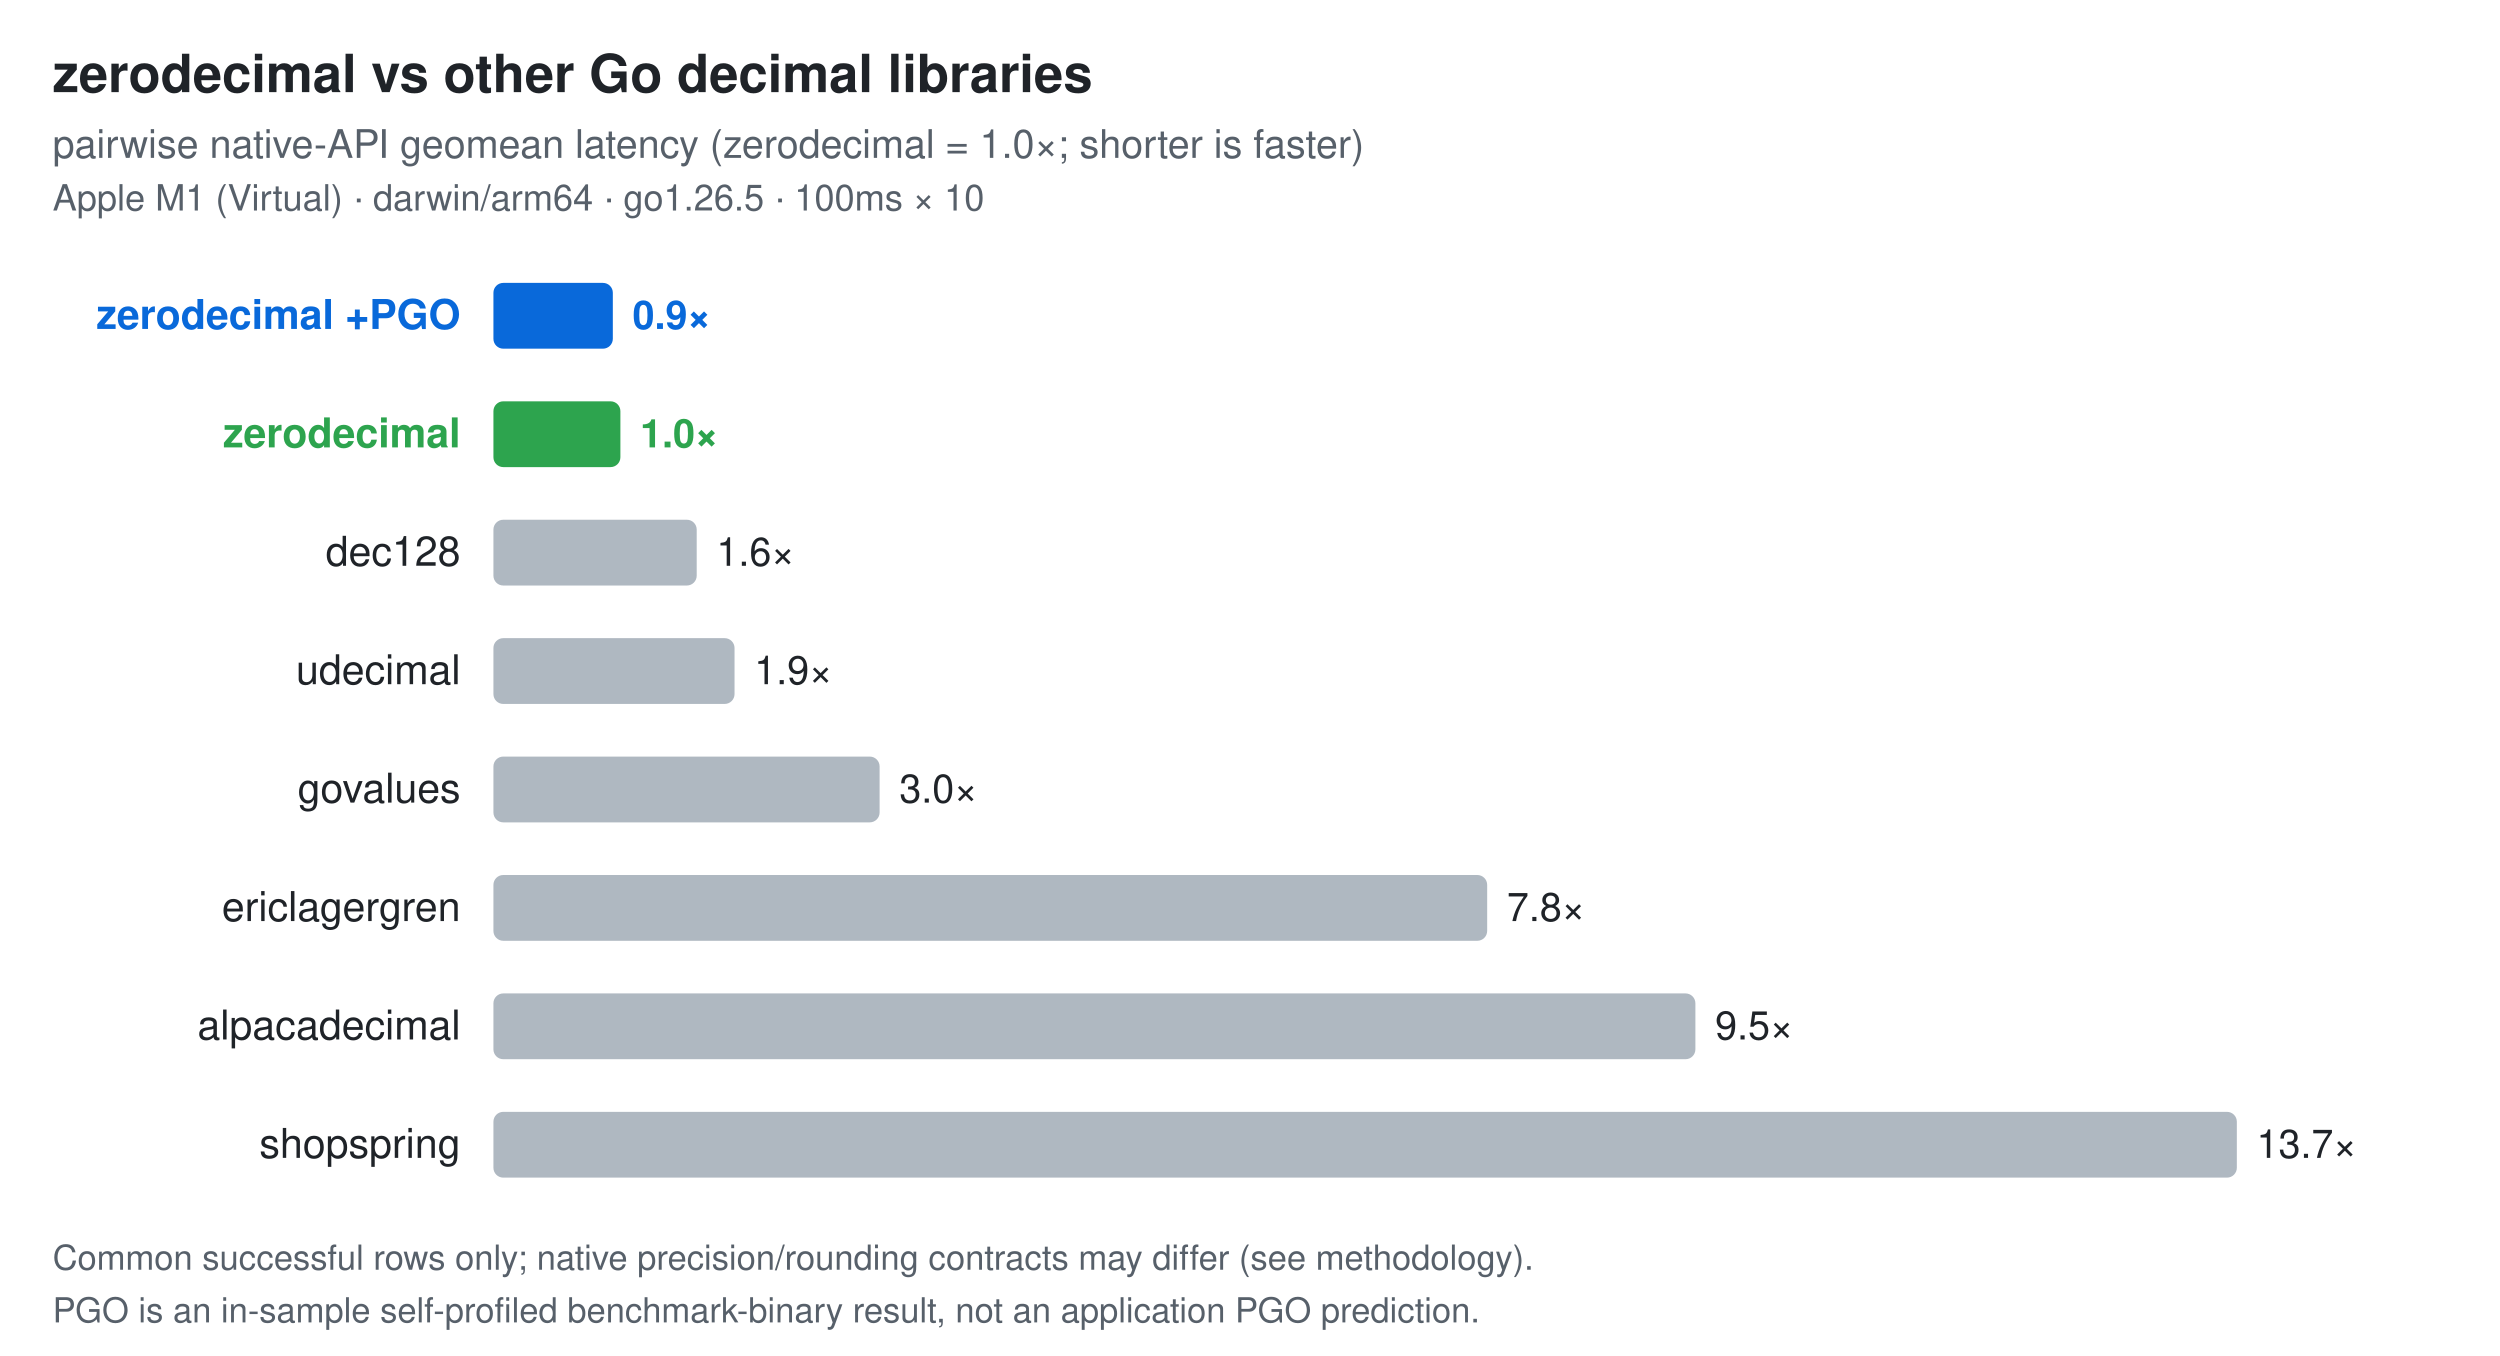
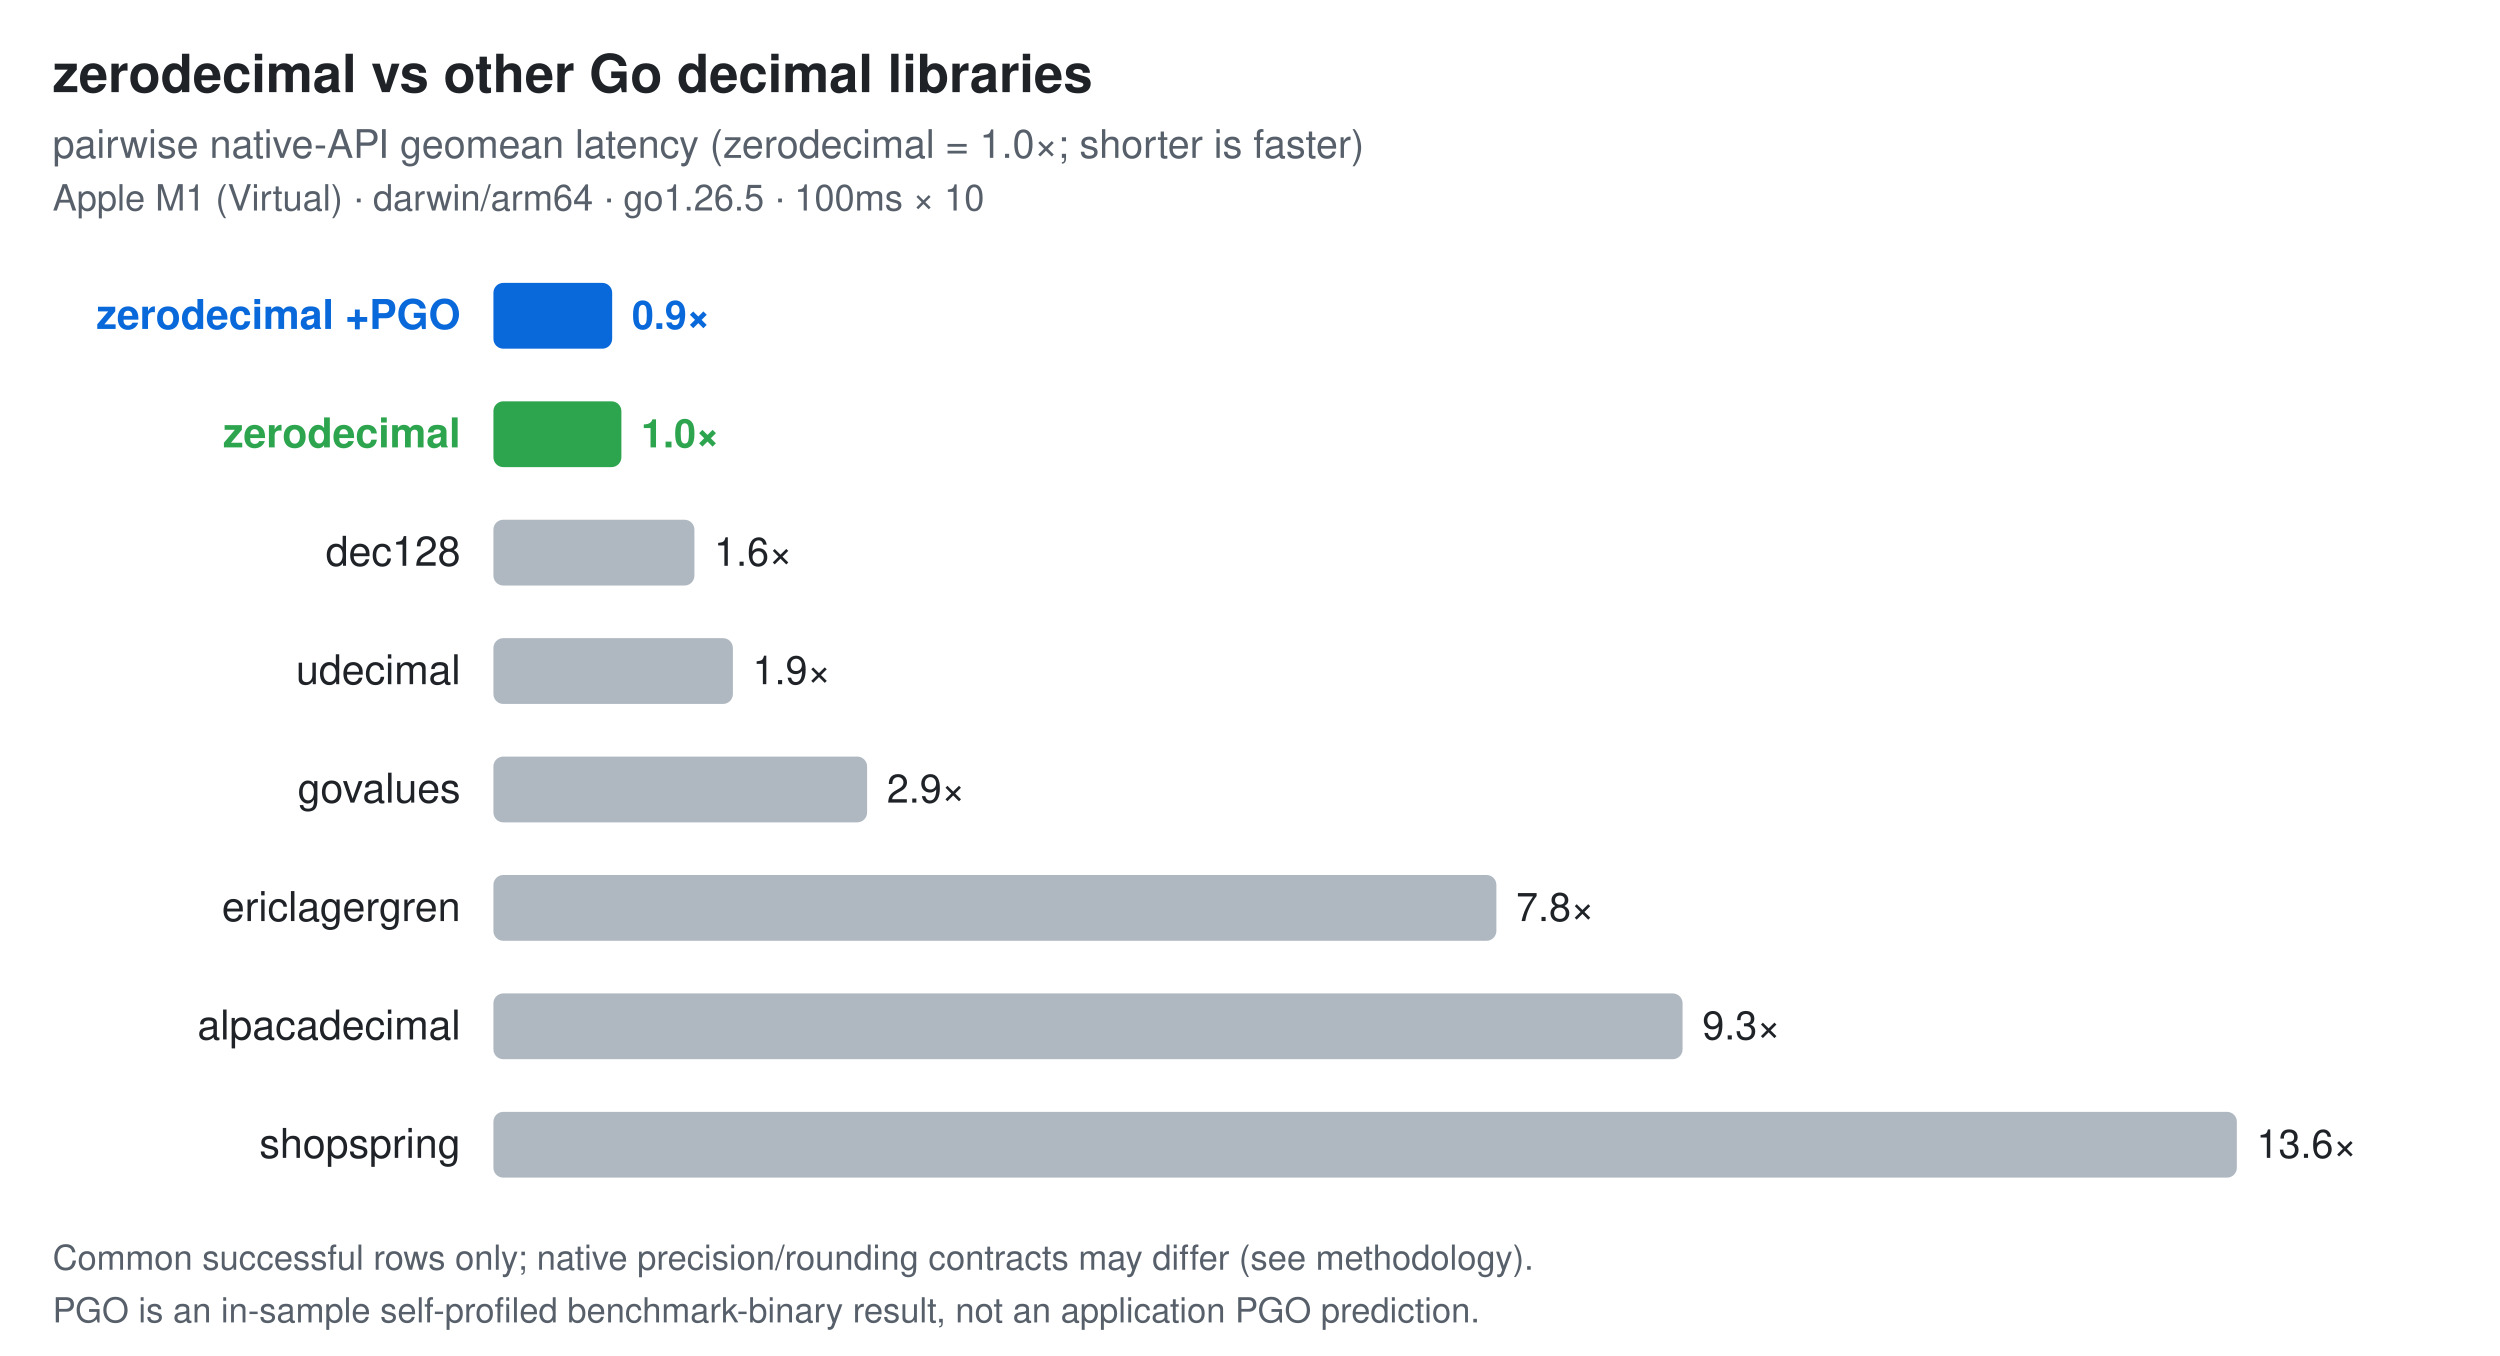
<svg xmlns="http://www.w3.org/2000/svg" width="760" height="412" viewBox="0 0 760 412" font-family="-apple-system,Segoe UI,Helvetica,Arial,sans-serif">
  <text x="16" y="28" font-size="16" font-weight="700" fill="#1f2328">zerodecimal vs other Go decimal libraries</text>
  <text x="16" y="48" font-size="12" fill="#57606a">pairwise native-API geomean latency (zerodecimal = 1.0×; shorter is faster)</text>
  <text x="16" y="64" font-size="11" fill="#57606a">Apple M1 (Virtual) · darwin/arm64 · go1.26.5 · 100ms × 10</text>
  <text x="140" y="100" font-size="12.5" font-weight="700" fill="#0969da" text-anchor="end">zerodecimal +PGO</text>
-   <rect x="150" y="86" width="36.3" height="20" rx="3" fill="#0969da" />
-   <text x="192.3" y="100" font-size="12" font-weight="700" fill="#0969da">0.9×</text>
+   <rect x="150" y="86" width="36.1" height="20" rx="3" fill="#0969da" />
+   <text x="192.1" y="100" font-size="12" font-weight="700" fill="#0969da">0.9×</text>
  <text x="140" y="136" font-size="12.5" font-weight="700" fill="#2da44e" text-anchor="end">zerodecimal</text>
-   <rect x="150" y="122" width="38.6" height="20" rx="3" fill="#2da44e" />
-   <text x="194.6" y="136" font-size="12" font-weight="700" fill="#2da44e">1.0×</text>
+   <rect x="150" y="122" width="38.9" height="20" rx="3" fill="#2da44e" />
+   <text x="194.9" y="136" font-size="12" font-weight="700" fill="#2da44e">1.0×</text>
  <text x="140" y="172" font-size="12.5" font-weight="400" fill="#1f2328" text-anchor="end">dec128</text>
-   <rect x="150" y="158" width="61.8" height="20" rx="3" fill="#afb8c1" />
-   <text x="217.8" y="172" font-size="12" font-weight="400" fill="#1f2328">1.6×</text>
+   <rect x="150" y="158" width="61.1" height="20" rx="3" fill="#afb8c1" />
+   <text x="217.1" y="172" font-size="12" font-weight="400" fill="#1f2328">1.6×</text>
  <text x="140" y="208" font-size="12.5" font-weight="400" fill="#1f2328" text-anchor="end">udecimal</text>
-   <rect x="150" y="194" width="73.3" height="20" rx="3" fill="#afb8c1" />
-   <text x="229.3" y="208" font-size="12" font-weight="400" fill="#1f2328">1.9×</text>
+   <rect x="150" y="194" width="72.8" height="20" rx="3" fill="#afb8c1" />
+   <text x="228.8" y="208" font-size="12" font-weight="400" fill="#1f2328">1.9×</text>
  <text x="140" y="244" font-size="12.5" font-weight="400" fill="#1f2328" text-anchor="end">govalues</text>
-   <rect x="150" y="230" width="117.4" height="20" rx="3" fill="#afb8c1" />
-   <text x="273.4" y="244" font-size="12" font-weight="400" fill="#1f2328">3.0×</text>
+   <rect x="150" y="230" width="113.6" height="20" rx="3" fill="#afb8c1" />
+   <text x="269.6" y="244" font-size="12" font-weight="400" fill="#1f2328">2.9×</text>
  <text x="140" y="280" font-size="12.5" font-weight="400" fill="#1f2328" text-anchor="end">ericlagergren</text>
-   <rect x="150" y="266" width="302.1" height="20" rx="3" fill="#afb8c1" />
-   <text x="458.1" y="280" font-size="12" font-weight="400" fill="#1f2328">7.8×</text>
+   <rect x="150" y="266" width="304.9" height="20" rx="3" fill="#afb8c1" />
+   <text x="460.9" y="280" font-size="12" font-weight="400" fill="#1f2328">7.8×</text>
  <text x="140" y="316" font-size="12.5" font-weight="400" fill="#1f2328" text-anchor="end">alpacadecimal</text>
-   <rect x="150" y="302" width="365.4" height="20" rx="3" fill="#afb8c1" />
-   <text x="521.4" y="316" font-size="12" font-weight="400" fill="#1f2328">9.5×</text>
+   <rect x="150" y="302" width="361.5" height="20" rx="3" fill="#afb8c1" />
+   <text x="517.5" y="316" font-size="12" font-weight="400" fill="#1f2328">9.3×</text>
  <text x="140" y="352" font-size="12.5" font-weight="400" fill="#1f2328" text-anchor="end">shopspring</text>
  <rect x="150" y="338" width="530.0" height="20" rx="3" fill="#afb8c1" />
-   <text x="686.0" y="352" font-size="12" font-weight="400" fill="#1f2328">13.7×</text>
+   <text x="686.0" y="352" font-size="12" font-weight="400" fill="#1f2328">13.6×</text>
  <text x="16" y="386" font-size="10.5" fill="#57606a">Common successful rows only; native precision/rounding contracts may differ (see methodology).</text>
  <text x="16" y="402" font-size="10.5" fill="#57606a">PGO is an in-sample self-profiled benchmark-binary result, not an application PGO prediction.</text>
</svg>
